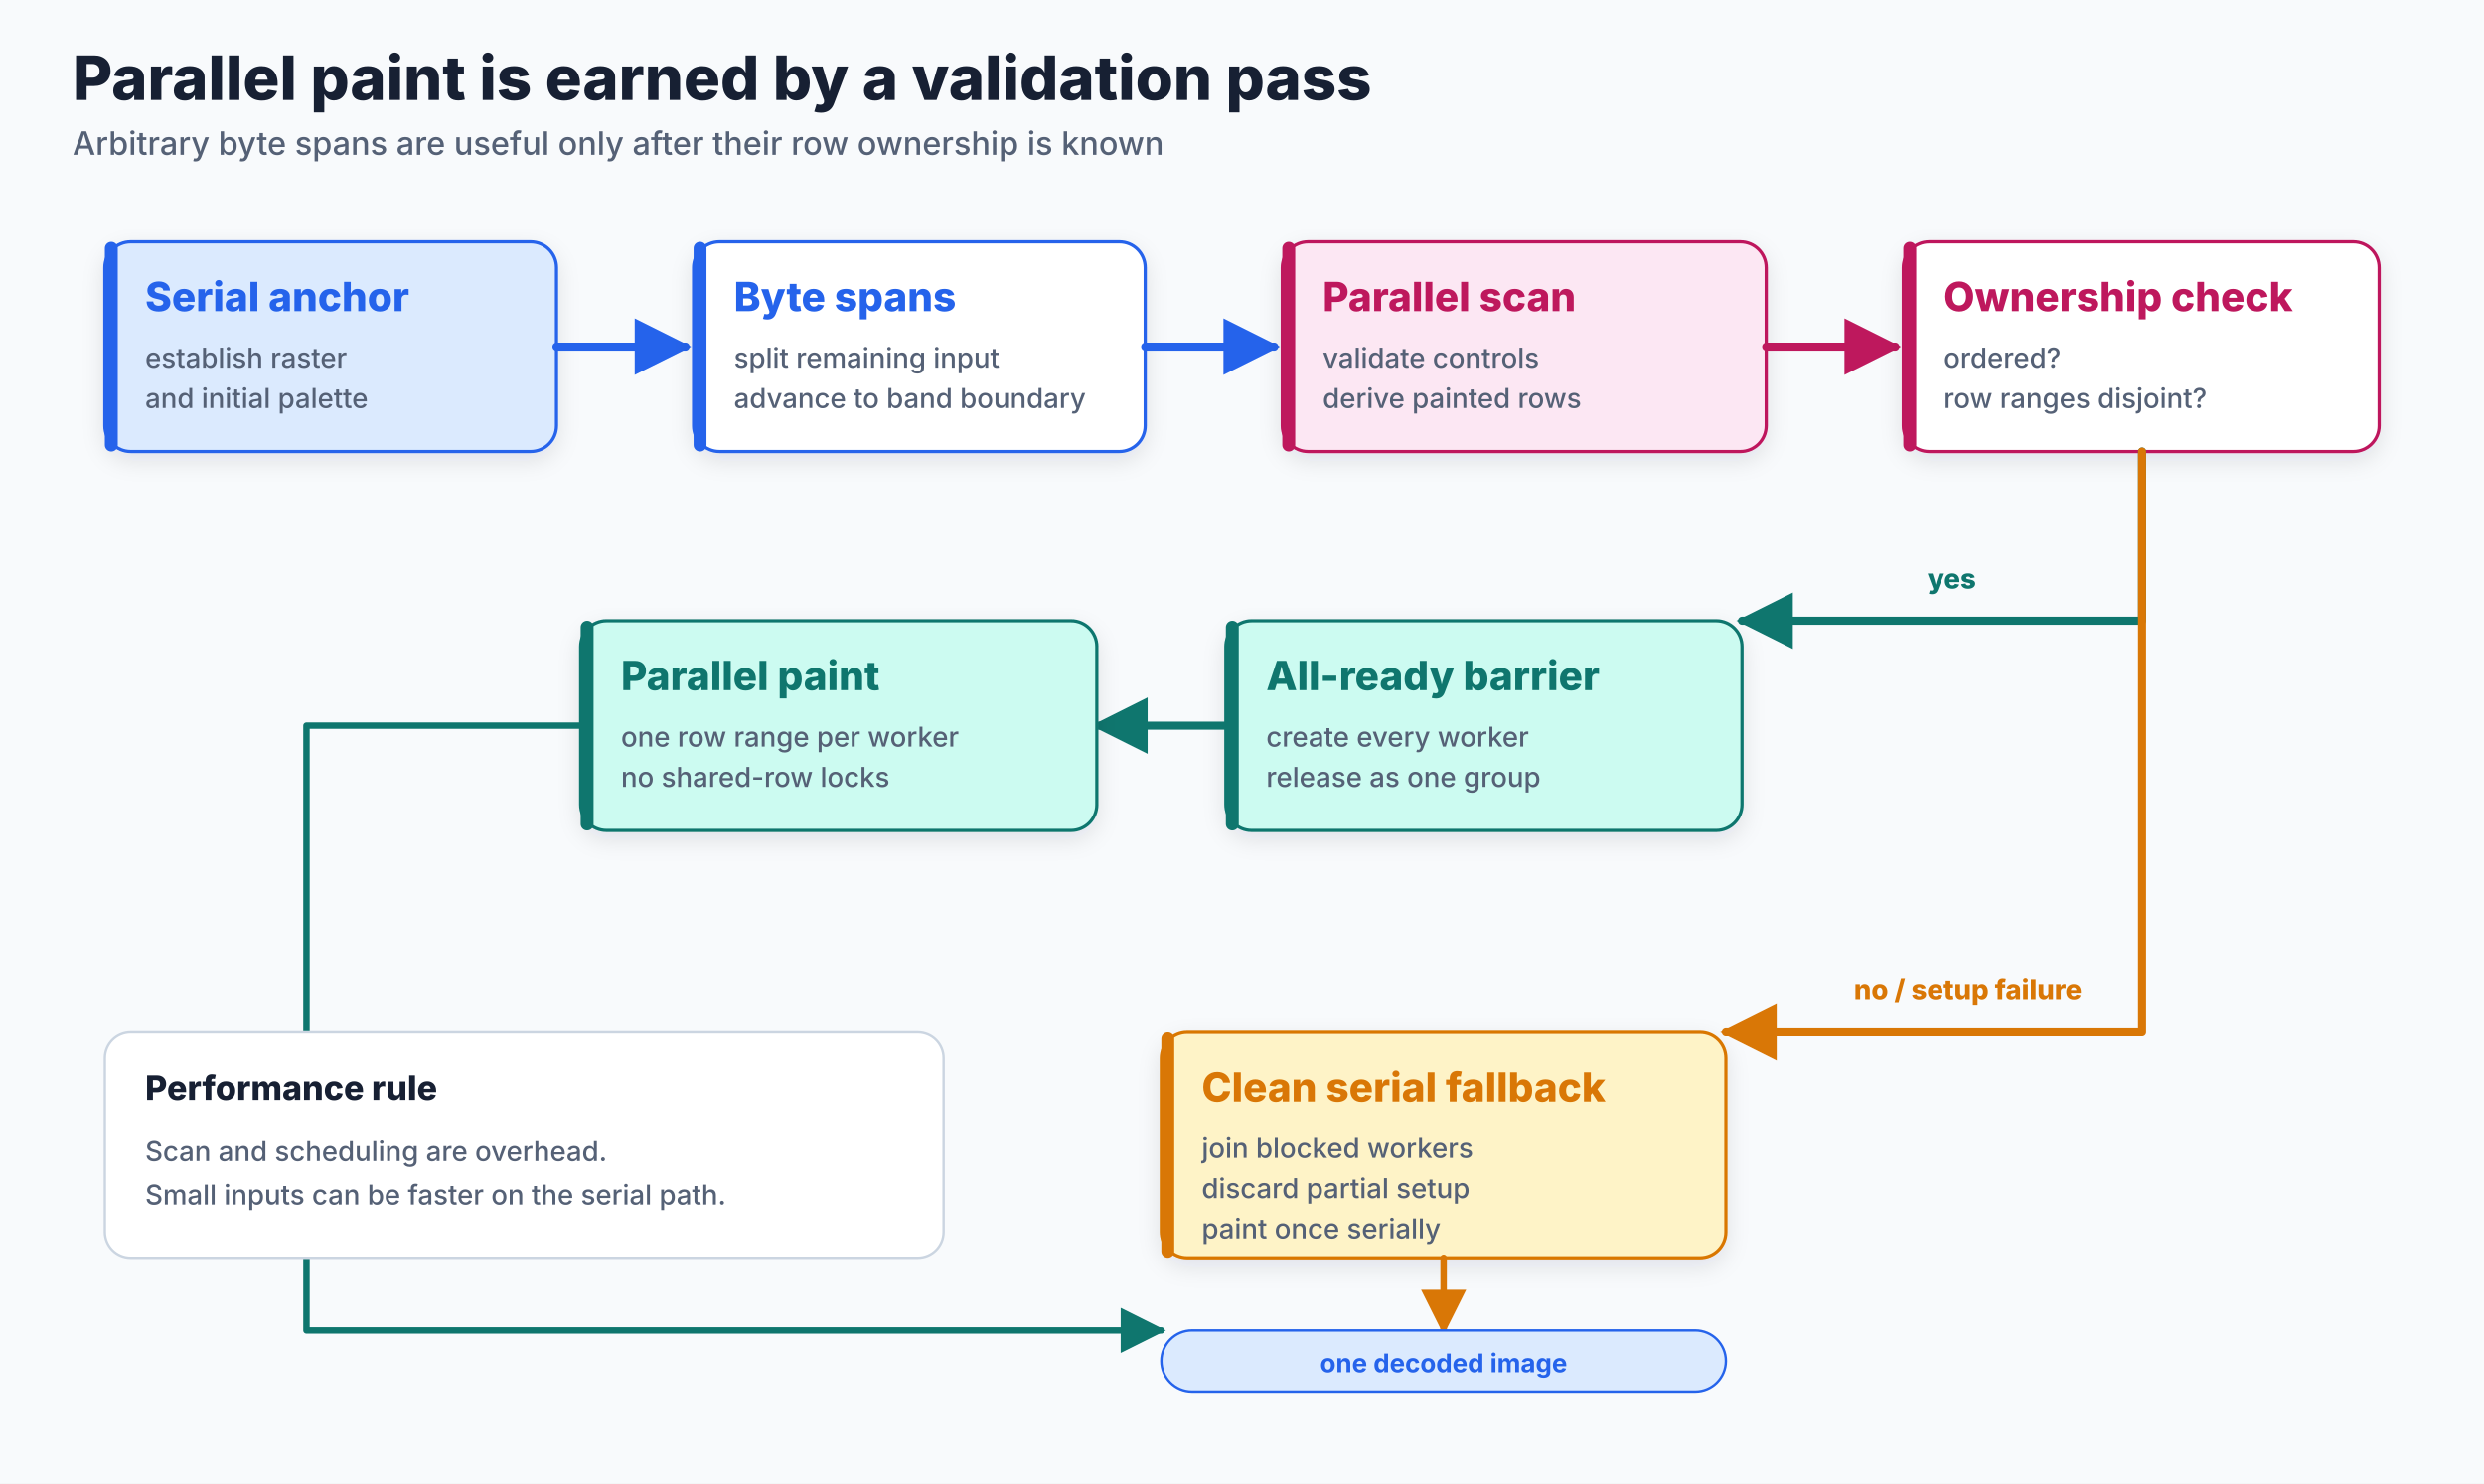
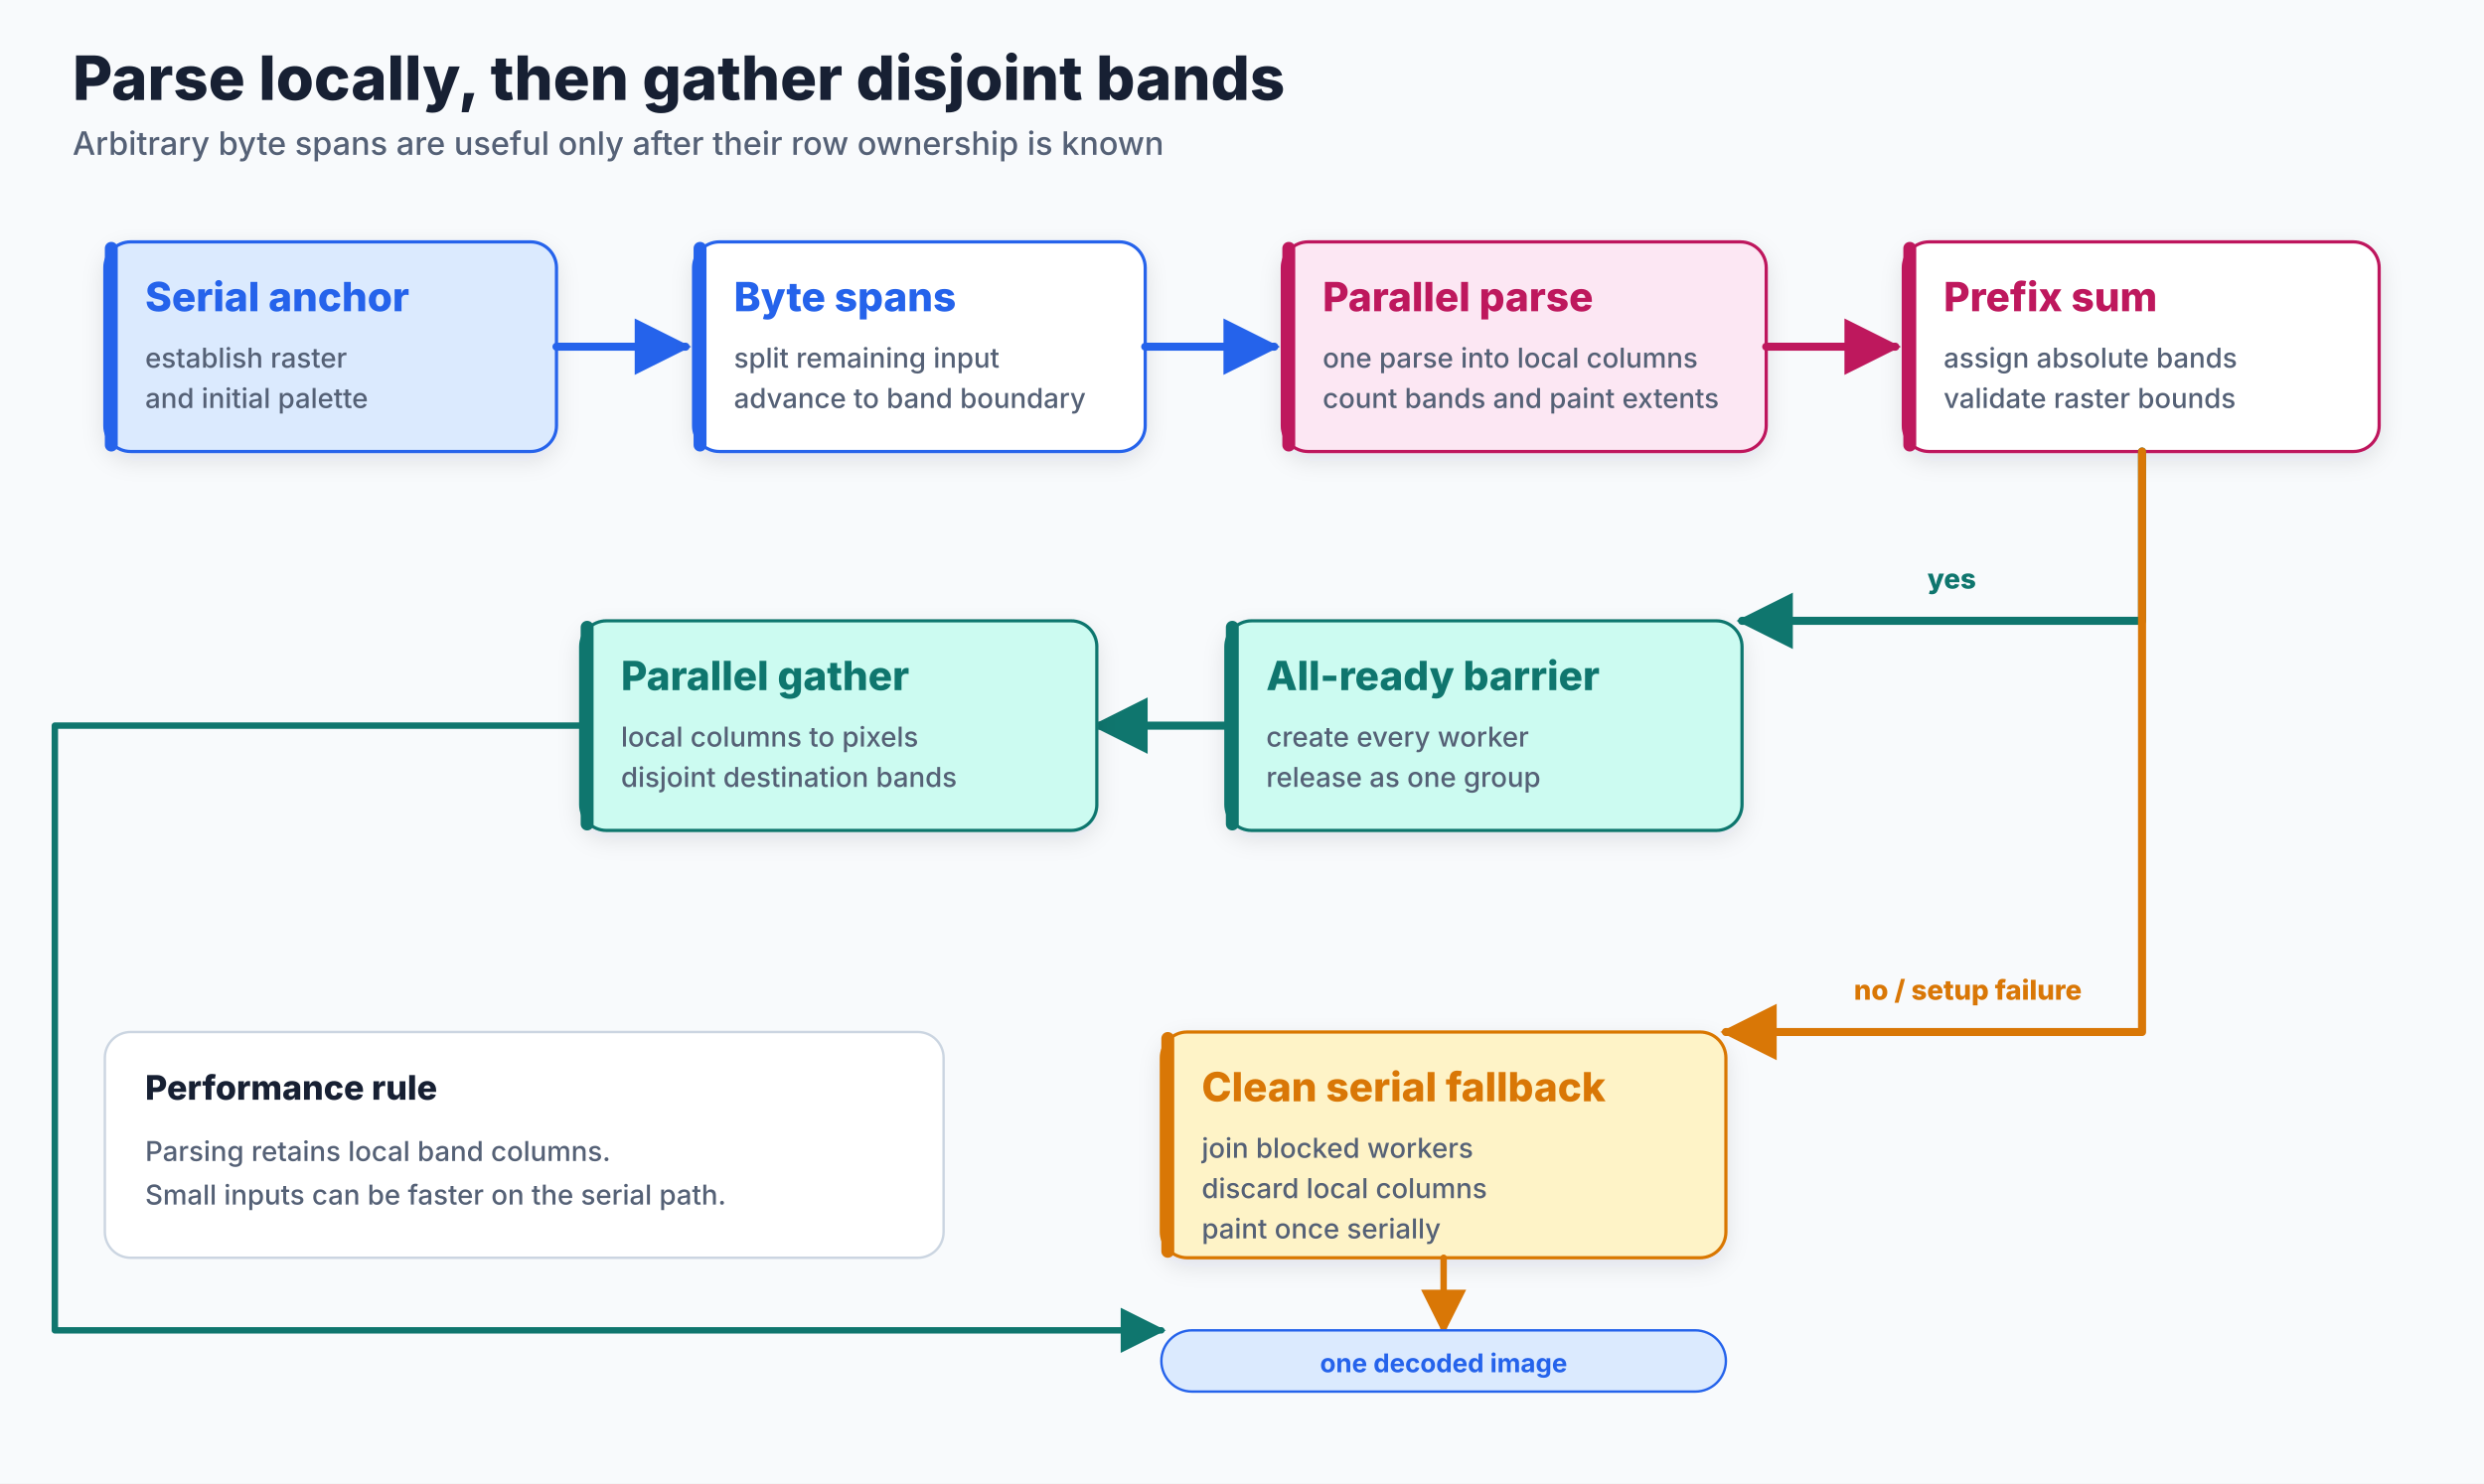
<svg xmlns="http://www.w3.org/2000/svg" width="1540" height="920" viewBox="0 0 1540 920" role="img" aria-labelledby="figure-title figure-description">
  <defs>
    <marker id="arrow-blue" viewBox="0 0 10 10" refX="9" refY="5" markerWidth="7" markerHeight="7" orient="auto-start-reverse">
      <path d="M 0 0 L 10 5 L 0 10 z" fill="context-stroke" />
    </marker>
    <marker id="arrow-magenta" viewBox="0 0 10 10" refX="9" refY="5" markerWidth="7" markerHeight="7" orient="auto-start-reverse">
      <path d="M 0 0 L 10 5 L 0 10 z" fill="context-stroke" />
    </marker>
    <marker id="arrow-gold" viewBox="0 0 10 10" refX="9" refY="5" markerWidth="7" markerHeight="7" orient="auto-start-reverse">
      <path d="M 0 0 L 10 5 L 0 10 z" fill="context-stroke" />
    </marker>
    <filter id="card-shadow" x="-10%" y="-10%" width="120%" height="130%">
      <feDropShadow dx="0" dy="5" stdDeviation="7" flood-color="#172033" flood-opacity="0.10" />
    </filter>
  </defs>
  <rect x="0.0" y="0.0" width="1540.0" height="920.0" fill="#F8FAFC" stroke="none" />
-   <text x="45.0" y="62.0" fill="#172033" font-size="38" font-weight="820" font-family="system-ui, -apple-system, sans-serif" text-anchor="start">Parallel paint is earned by a validation pass</text>
+   <text x="45.0" y="62.0" fill="#172033" font-size="38" font-weight="820" font-family="system-ui, -apple-system, sans-serif" text-anchor="start">Parse locally, then gather disjoint bands</text>
  <text x="45.0" y="96.0" fill="#556176" font-size="20" font-weight="550" font-family="system-ui, -apple-system, sans-serif" text-anchor="start">Arbitrary byte spans are useful only after their row ownership is known</text>
  <rect x="65.0" y="150.0" width="280.0" height="130.0" rx="16.0" fill="#DBEAFE" stroke="#2563EB" stroke-width="2.0" filter="url(#card-shadow)" />
  <rect x="65.0" y="150.0" width="8.0" height="130.0" rx="4.0" fill="#2563EB" stroke="none" />
  <text x="90.0" y="193.0" fill="#2563EB" font-size="25" font-weight="760" font-family="system-ui, -apple-system, sans-serif" text-anchor="start">Serial anchor</text>
  <text x="90.0" y="228.0" fill="#556176" font-size="17" font-weight="470" font-family="system-ui, -apple-system, sans-serif" text-anchor="start">establish raster</text>
  <text x="90.0" y="253.0" fill="#556176" font-size="17" font-weight="470" font-family="system-ui, -apple-system, sans-serif" text-anchor="start">and initial palette</text>
  <line x1="345.0" y1="215.0" x2="425.0" y2="215.0" stroke="#2563EB" stroke-width="5.0" stroke-linecap="round" marker-end="url(#arrow-blue)" />
  <rect x="430.0" y="150.0" width="280.0" height="130.0" rx="16.0" fill="#FFFFFF" stroke="#2563EB" stroke-width="2.0" filter="url(#card-shadow)" />
  <rect x="430.0" y="150.0" width="8.0" height="130.0" rx="4.0" fill="#2563EB" stroke="none" />
  <text x="455.0" y="193.0" fill="#2563EB" font-size="25" font-weight="760" font-family="system-ui, -apple-system, sans-serif" text-anchor="start">Byte spans</text>
  <text x="455.0" y="228.0" fill="#556176" font-size="17" font-weight="470" font-family="system-ui, -apple-system, sans-serif" text-anchor="start">split remaining input</text>
  <text x="455.0" y="253.0" fill="#556176" font-size="17" font-weight="470" font-family="system-ui, -apple-system, sans-serif" text-anchor="start">advance to band boundary</text>
  <line x1="710.0" y1="215.0" x2="790.0" y2="215.0" stroke="#2563EB" stroke-width="5.0" stroke-linecap="round" marker-end="url(#arrow-blue)" />
  <rect x="795.0" y="150.0" width="300.0" height="130.0" rx="16.0" fill="#FCE7F3" stroke="#BE185D" stroke-width="2.0" filter="url(#card-shadow)" />
  <rect x="795.0" y="150.0" width="8.0" height="130.0" rx="4.0" fill="#BE185D" stroke="none" />
-   <text x="820.0" y="193.0" fill="#BE185D" font-size="25" font-weight="760" font-family="system-ui, -apple-system, sans-serif" text-anchor="start">Parallel scan</text>
-   <text x="820.0" y="228.0" fill="#556176" font-size="17" font-weight="470" font-family="system-ui, -apple-system, sans-serif" text-anchor="start">validate controls</text>
-   <text x="820.0" y="253.0" fill="#556176" font-size="17" font-weight="470" font-family="system-ui, -apple-system, sans-serif" text-anchor="start">derive painted rows</text>
+   <text x="820.0" y="193.0" fill="#BE185D" font-size="25" font-weight="760" font-family="system-ui, -apple-system, sans-serif" text-anchor="start">Parallel parse</text>
+   <text x="820.0" y="228.0" fill="#556176" font-size="17" font-weight="470" font-family="system-ui, -apple-system, sans-serif" text-anchor="start">one parse into local columns</text>
+   <text x="820.0" y="253.0" fill="#556176" font-size="17" font-weight="470" font-family="system-ui, -apple-system, sans-serif" text-anchor="start">count bands and paint extents</text>
  <line x1="1095.0" y1="215.0" x2="1175.0" y2="215.0" stroke="#BE185D" stroke-width="5.0" stroke-linecap="round" marker-end="url(#arrow-magenta)" />
  <rect x="1180.0" y="150.0" width="295.0" height="130.0" rx="16.0" fill="#FFFFFF" stroke="#BE185D" stroke-width="2.0" filter="url(#card-shadow)" />
  <rect x="1180.0" y="150.0" width="8.0" height="130.0" rx="4.0" fill="#BE185D" stroke="none" />
-   <text x="1205.0" y="193.0" fill="#BE185D" font-size="25" font-weight="760" font-family="system-ui, -apple-system, sans-serif" text-anchor="start">Ownership check</text>
-   <text x="1205.0" y="228.0" fill="#556176" font-size="17" font-weight="470" font-family="system-ui, -apple-system, sans-serif" text-anchor="start">ordered?</text>
-   <text x="1205.0" y="253.0" fill="#556176" font-size="17" font-weight="470" font-family="system-ui, -apple-system, sans-serif" text-anchor="start">row ranges disjoint?</text>
+   <text x="1205.0" y="193.0" fill="#BE185D" font-size="25" font-weight="760" font-family="system-ui, -apple-system, sans-serif" text-anchor="start">Prefix sum</text>
+   <text x="1205.0" y="228.0" fill="#556176" font-size="17" font-weight="470" font-family="system-ui, -apple-system, sans-serif" text-anchor="start">assign absolute bands</text>
+   <text x="1205.0" y="253.0" fill="#556176" font-size="17" font-weight="470" font-family="system-ui, -apple-system, sans-serif" text-anchor="start">validate raster bounds</text>
  <path d="M 1328 280 V 385 H 1080" fill="none" stroke="#0F766E" stroke-width="5.0" stroke-linecap="round" stroke-linejoin="round" marker-end="url(#arrow-blue)" />
  <text x="1210.0" y="365.0" fill="#0F766E" font-size="17" font-weight="760" font-family="system-ui, -apple-system, sans-serif" text-anchor="middle">yes</text>
  <rect x="760.0" y="385.0" width="320.0" height="130.0" rx="16.0" fill="#CCFBF1" stroke="#0F766E" stroke-width="2.0" filter="url(#card-shadow)" />
  <rect x="760.0" y="385.0" width="8.0" height="130.0" rx="4.0" fill="#0F766E" stroke="none" />
  <text x="785.0" y="428.0" fill="#0F766E" font-size="25" font-weight="760" font-family="system-ui, -apple-system, sans-serif" text-anchor="start">All-ready barrier</text>
  <text x="785.0" y="463.0" fill="#556176" font-size="17" font-weight="470" font-family="system-ui, -apple-system, sans-serif" text-anchor="start">create every worker</text>
  <text x="785.0" y="488.0" fill="#556176" font-size="17" font-weight="470" font-family="system-ui, -apple-system, sans-serif" text-anchor="start">release as one group</text>
  <line x1="760.0" y1="450.0" x2="680.0" y2="450.0" stroke="#0F766E" stroke-width="5.0" stroke-linecap="round" marker-end="url(#arrow-blue)" />
  <rect x="360.0" y="385.0" width="320.0" height="130.0" rx="16.0" fill="#CCFBF1" stroke="#0F766E" stroke-width="2.0" filter="url(#card-shadow)" />
  <rect x="360.0" y="385.0" width="8.0" height="130.0" rx="4.0" fill="#0F766E" stroke="none" />
-   <text x="385.0" y="428.0" fill="#0F766E" font-size="25" font-weight="760" font-family="system-ui, -apple-system, sans-serif" text-anchor="start">Parallel paint</text>
-   <text x="385.0" y="463.0" fill="#556176" font-size="17" font-weight="470" font-family="system-ui, -apple-system, sans-serif" text-anchor="start">one row range per worker</text>
-   <text x="385.0" y="488.0" fill="#556176" font-size="17" font-weight="470" font-family="system-ui, -apple-system, sans-serif" text-anchor="start">no shared-row locks</text>
+   <text x="385.0" y="428.0" fill="#0F766E" font-size="25" font-weight="760" font-family="system-ui, -apple-system, sans-serif" text-anchor="start">Parallel gather</text>
+   <text x="385.0" y="463.0" fill="#556176" font-size="17" font-weight="470" font-family="system-ui, -apple-system, sans-serif" text-anchor="start">local columns to pixels</text>
+   <text x="385.0" y="488.0" fill="#556176" font-size="17" font-weight="470" font-family="system-ui, -apple-system, sans-serif" text-anchor="start">disjoint destination bands</text>
  <path d="M 1328 280 V 640 H 1070" fill="none" stroke="#D97706" stroke-width="5.0" stroke-linecap="round" stroke-linejoin="round" marker-end="url(#arrow-gold)" />
  <text x="1220.0" y="620.0" fill="#D97706" font-size="17" font-weight="760" font-family="system-ui, -apple-system, sans-serif" text-anchor="middle">no / setup failure</text>
  <rect x="720.0" y="640.0" width="350.0" height="140.0" rx="16.0" fill="#FEF3C7" stroke="#D97706" stroke-width="2.0" filter="url(#card-shadow)" />
  <rect x="720.0" y="640.0" width="8.0" height="140.0" rx="4.0" fill="#D97706" stroke="none" />
  <text x="745.0" y="683.0" fill="#D97706" font-size="25" font-weight="760" font-family="system-ui, -apple-system, sans-serif" text-anchor="start">Clean serial fallback</text>
  <text x="745.0" y="718.0" fill="#556176" font-size="17" font-weight="470" font-family="system-ui, -apple-system, sans-serif" text-anchor="start">join blocked workers</text>
-   <text x="745.0" y="743.0" fill="#556176" font-size="17" font-weight="470" font-family="system-ui, -apple-system, sans-serif" text-anchor="start">discard partial setup</text>
+   <text x="745.0" y="743.0" fill="#556176" font-size="17" font-weight="470" font-family="system-ui, -apple-system, sans-serif" text-anchor="start">discard local columns</text>
  <text x="745.0" y="768.0" fill="#556176" font-size="17" font-weight="470" font-family="system-ui, -apple-system, sans-serif" text-anchor="start">paint once serially</text>
-   <path d="M 360 450 H 190 V 825 H 720" fill="none" stroke="#0F766E" stroke-width="4.0" stroke-linecap="round" stroke-linejoin="round" marker-end="url(#arrow-blue)" />
+   <path d="M 360 450 H 34 V 825 H 720" fill="none" stroke="#0F766E" stroke-width="4.0" stroke-linecap="round" stroke-linejoin="round" marker-end="url(#arrow-blue)" />
  <line x1="895.0" y1="780.0" x2="895.0" y2="825.0" stroke="#D97706" stroke-width="4.0" stroke-linecap="round" marker-end="url(#arrow-gold)" />
  <rect x="720.0" y="825.0" width="350.0" height="38.0" rx="19.0" fill="#DBEAFE" stroke="#2563EB" stroke-width="1.5" />
  <text x="895.0" y="851.0" fill="#2563EB" font-size="16" font-weight="700" font-family="system-ui, -apple-system, sans-serif" text-anchor="middle">one decoded image</text>
  <rect x="65.0" y="640.0" width="520.0" height="140.0" rx="16.0" fill="#FFFFFF" stroke="#CBD5E1" stroke-width="1.5" />
  <text x="90.0" y="682.0" fill="#172033" font-size="21" font-weight="760" font-family="system-ui, -apple-system, sans-serif" text-anchor="start">Performance rule</text>
-   <text x="90.0" y="720.0" fill="#556176" font-size="17" font-weight="470" font-family="system-ui, -apple-system, sans-serif" text-anchor="start">Scan and scheduling are overhead.</text>
+   <text x="90.0" y="720.0" fill="#556176" font-size="17" font-weight="470" font-family="system-ui, -apple-system, sans-serif" text-anchor="start">Parsing retains local band columns.</text>
  <text x="90.0" y="747.0" fill="#556176" font-size="17" font-weight="470" font-family="system-ui, -apple-system, sans-serif" text-anchor="start">Small inputs can be faster on the serial path.</text>
</svg>
